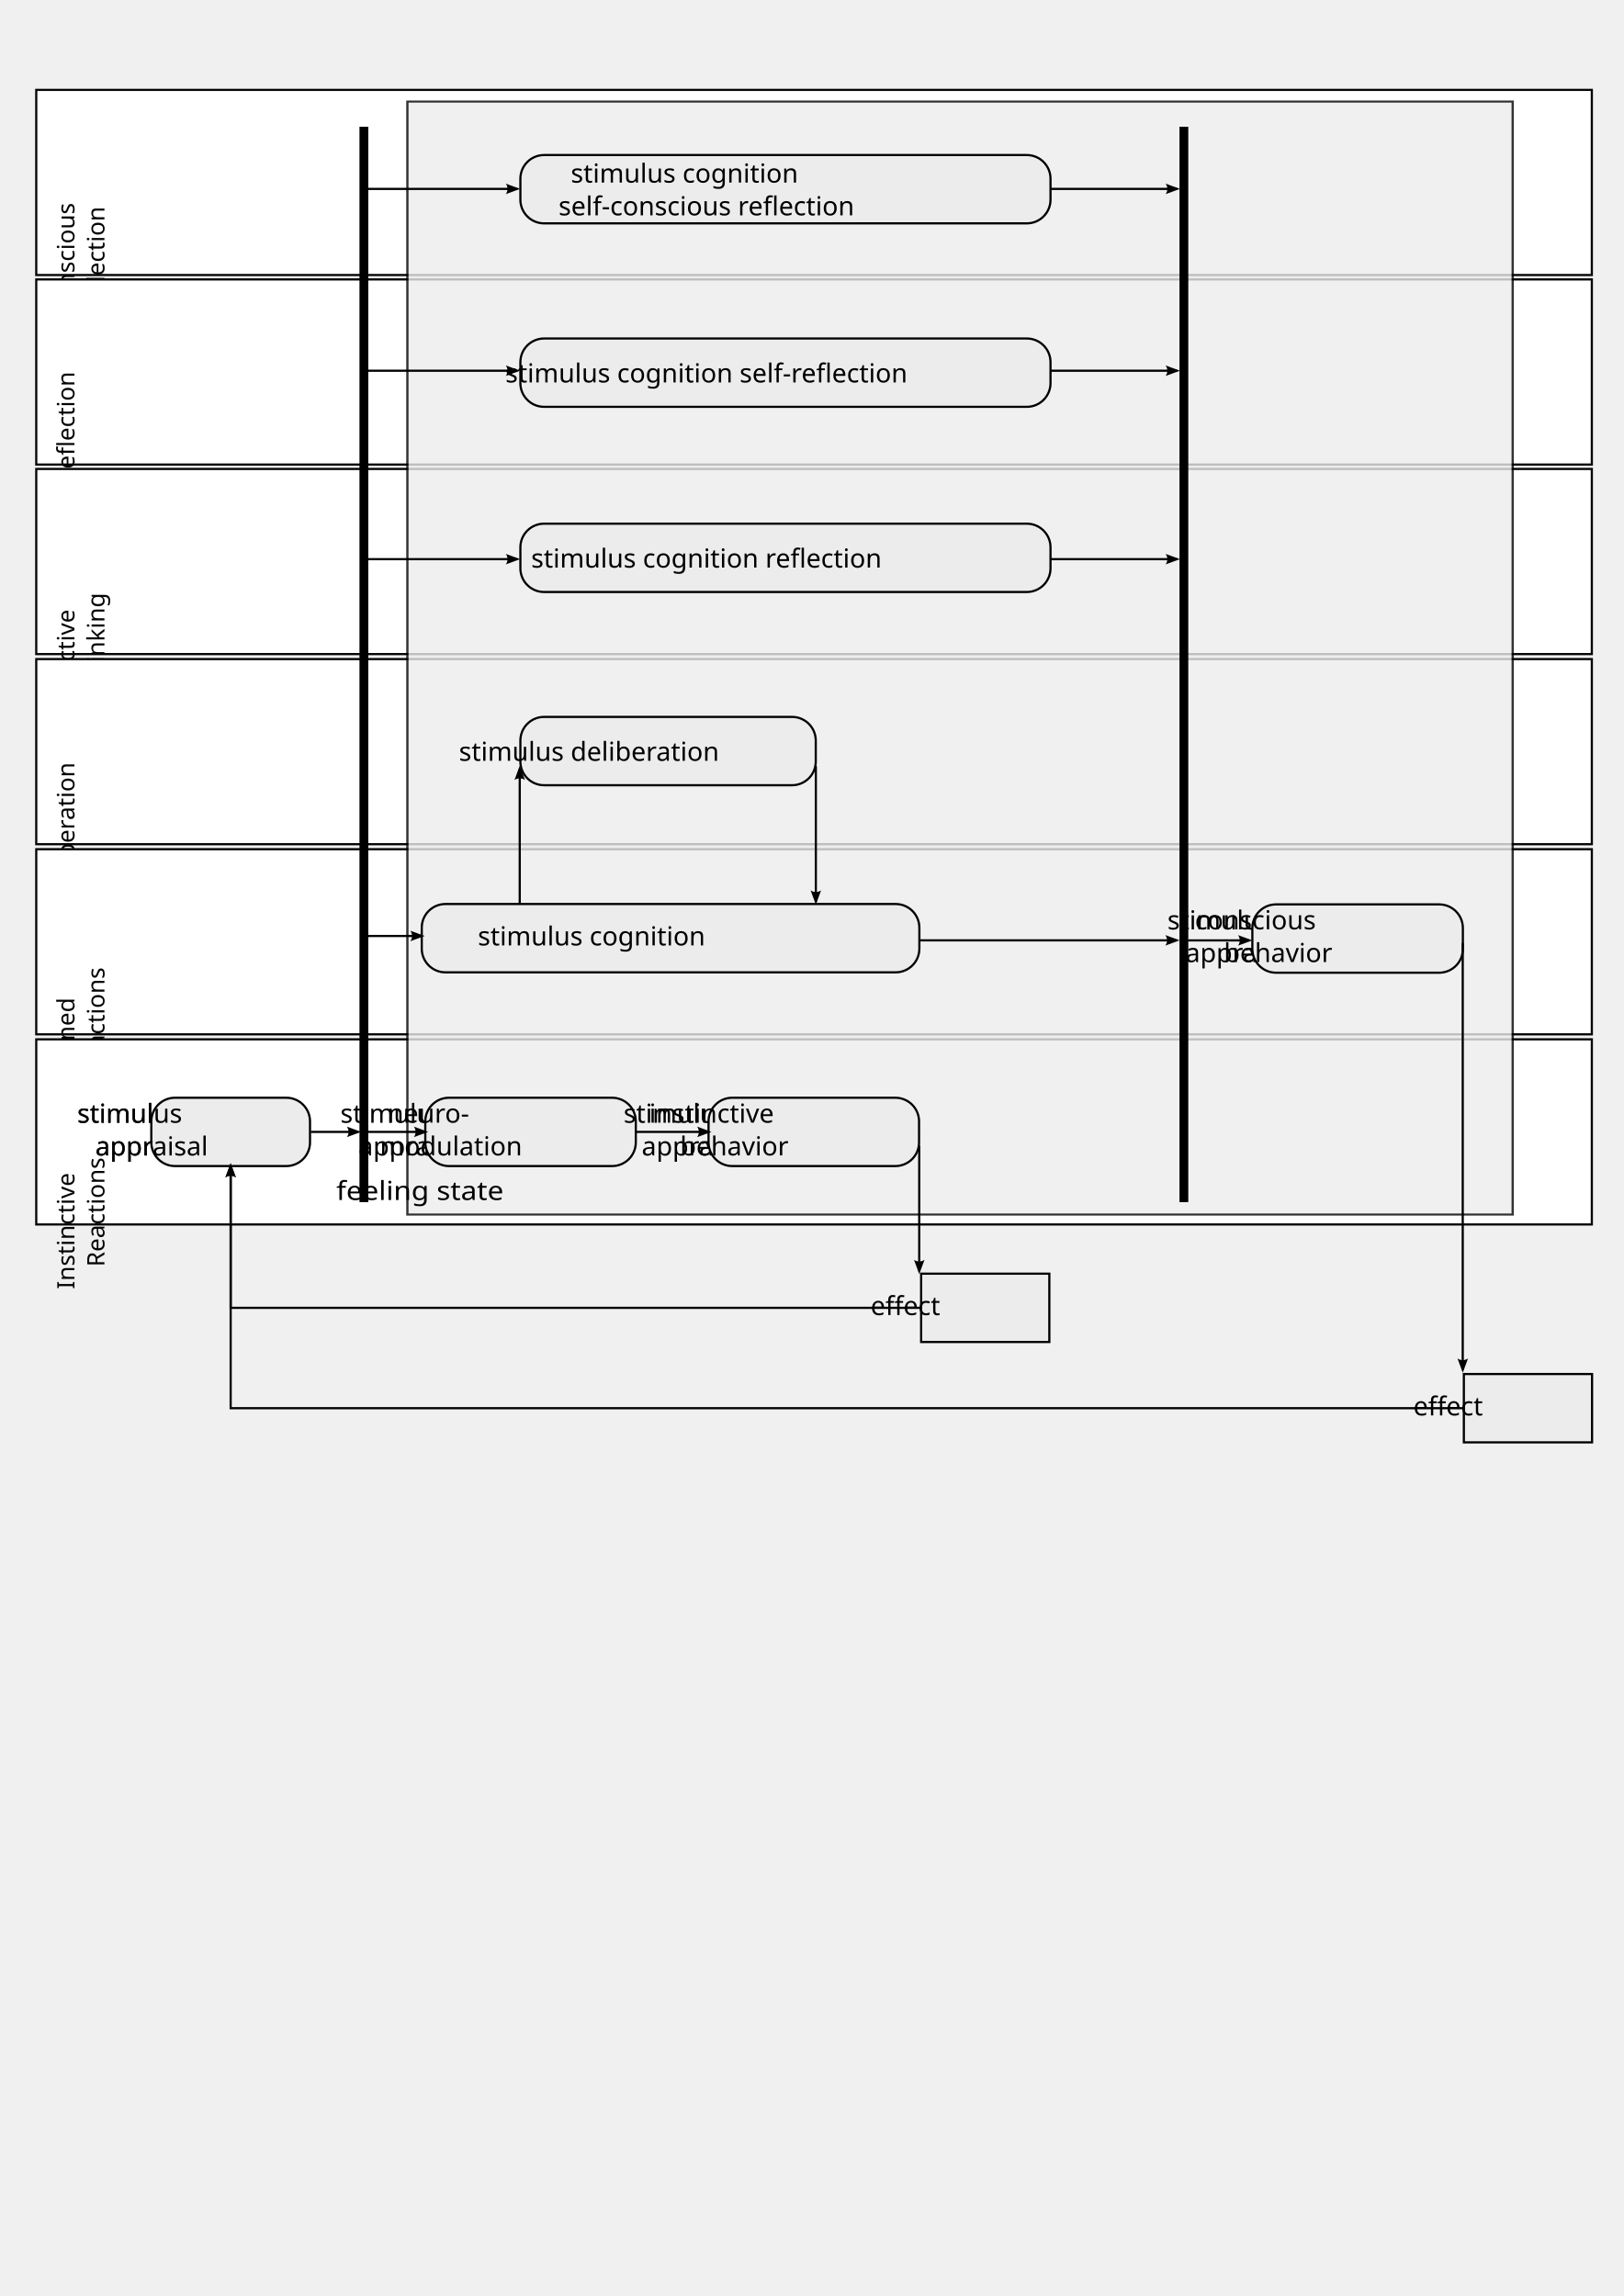
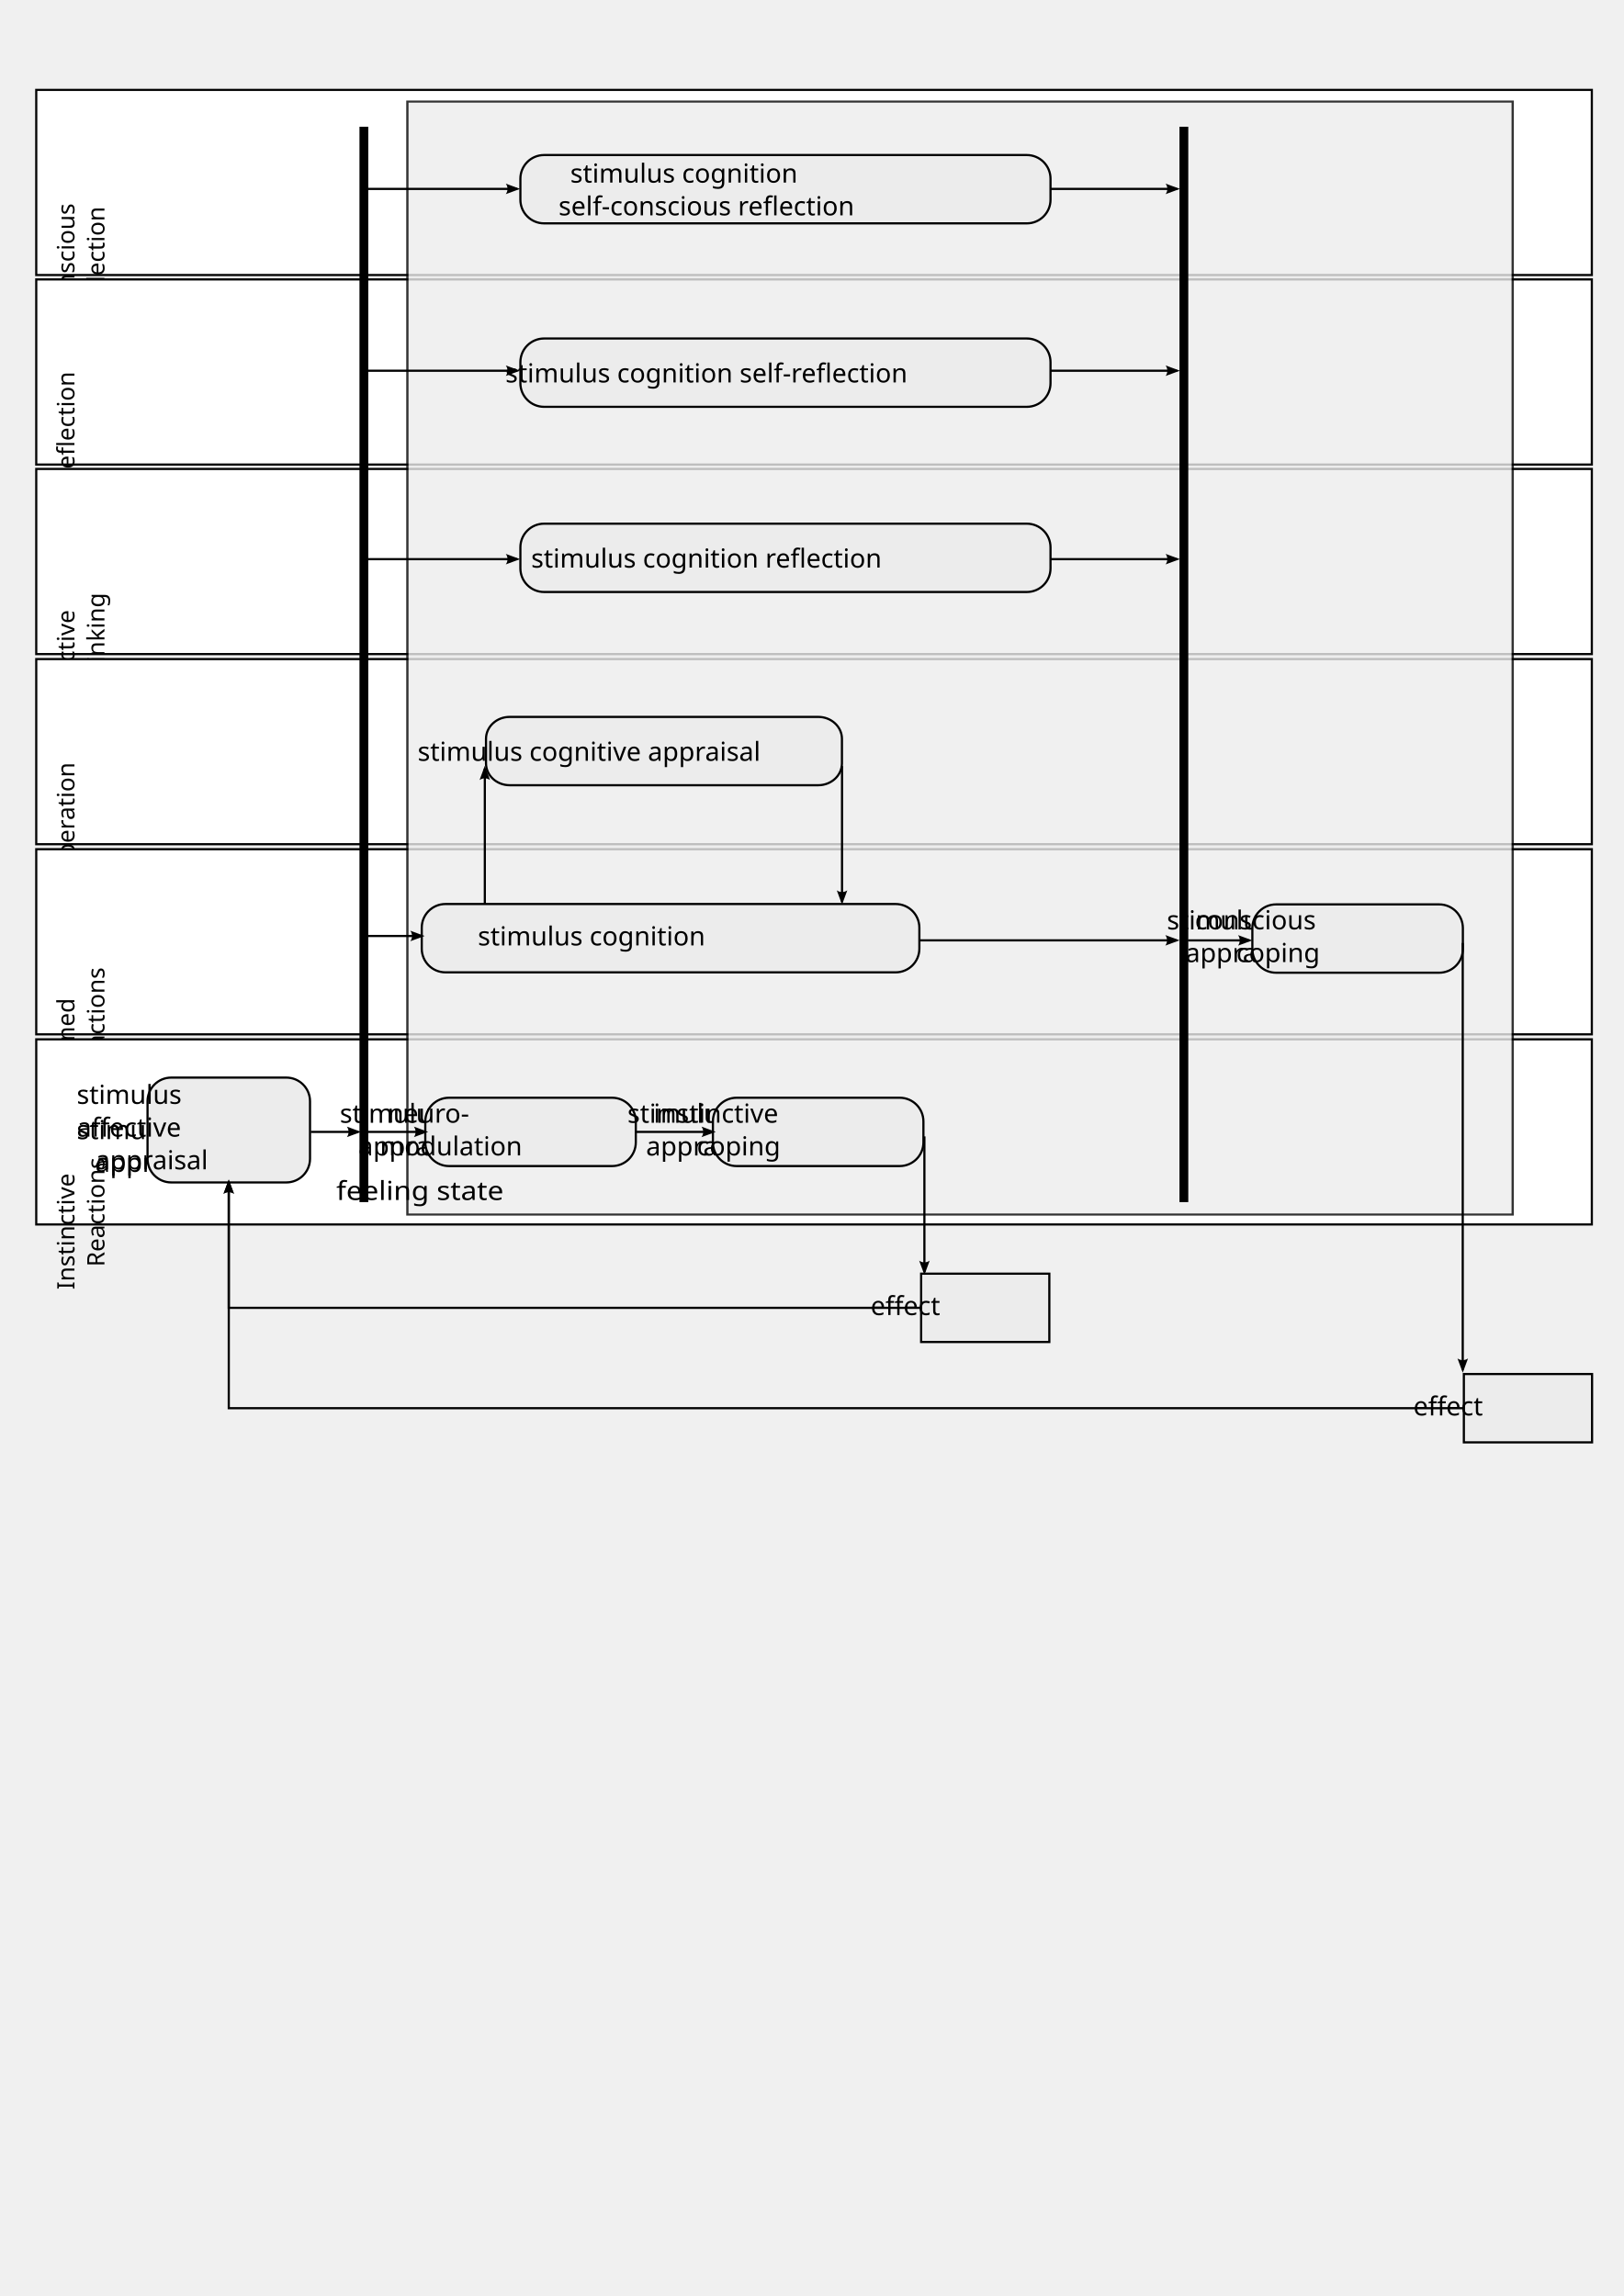
<svg xmlns="http://www.w3.org/2000/svg" width="744.094" height="1052.362" id="svg2" version="1.1">
  <defs id="defs4">
    <marker orient="auto" refY="0.0" refX="0.0" id="Arrow2Mend" style="overflow:visible;">
      <path id="path3924" style="fill-rule:evenodd;stroke-width:0.625;stroke-linejoin:round;" d="M 8.719,4.034 L -2.207,0.016 L 8.719,-4.002 C 6.973,-1.63 6.983,1.616 8.719,4.034 z " transform="scale(0.6) rotate(180) translate(0,0)" />
    </marker>
    <marker orient="auto" refY="0.0" refX="0.0" id="Arrow1Lend" style="overflow:visible;">
      <path id="path3900" d="M 0.0,0.0 L 5.0,-5.0 L -12.5,0.0 L 5.0,5.0 L 0.0,0.0 z " style="fill-rule:evenodd;stroke:#000000;stroke-width:1.0pt;" transform="scale(0.8) rotate(180) translate(12.5,0)" />
    </marker>
+     <marker orient="auto" refY="0" refX="0" id="Arrow2Mend-1" style="overflow:visible">
+       <path id="path3924-7" style="fill-rule:evenodd;stroke-width:0.625;stroke-linejoin:round" d="M 8.719,4.034 -2.207,0.016 8.719,-4.002 c -1.745,2.372 -1.735,5.617 -6e-7,8.035 z" transform="scale(-0.6,-0.6)" />
+     </marker>
  </defs>
-   <g id="layer1" style="opacity:0.98">
+   <g id="layer1" style="opacity:0.98;display:inline">
    <g id="g3780" transform="translate(-57.15229,0)">
      <rect y="41.199" x="73.761" height="84.853" width="712.881" id="rect2985" style="fill:#ffffff;fill-opacity:1;stroke:#000000;stroke-width:1;stroke-opacity:1" />
      <text transform="matrix(0,-1,1,0,0,0)" id="text3774" y="91.262" x="-83.988" style="font-size:40px;font-style:normal;font-weight:normal;line-height:125%;letter-spacing:0px;word-spacing:0px;fill:#000000;fill-opacity:1;stroke:none;font-family:Sans" xml:space="preserve">
-         <tspan style="font-size:11px;text-align:center;text-anchor:middle" y="91.262" x="-82.237" id="tspan3776">Self-Conscious </tspan>
+         <tspan style="font-size:11px;text-align:center;text-anchor:middle" y="91.262" x="-82.463" id="tspan3776">Self-Conscious </tspan>
        <tspan id="tspan3778" style="font-size:11px;text-align:center;text-anchor:middle" y="105.012" x="-83.988">Reflection</tspan>
      </text>
    </g>
    <g id="g3786" transform="translate(-57.15229,86.87312)">
      <rect style="fill:#ffffff;fill-opacity:1;stroke:#000000;stroke-width:1;stroke-opacity:1" id="rect3788" width="712.881" height="84.853" x="73.761" y="41.199" />
      <text xml:space="preserve" style="font-size:40px;font-style:normal;font-weight:normal;line-height:125%;letter-spacing:0px;word-spacing:0px;fill:#000000;fill-opacity:1;stroke:none;font-family:Sans" x="-83.988" y="91.262" id="text3790" transform="matrix(0,-1,1,0,0,0)">
        <tspan x="-83.988" y="91.262" style="font-size:11px;text-align:center;text-anchor:middle" id="tspan3794">Self-Reflection</tspan>
      </text>
    </g>
    <g transform="translate(-57.15229,173.7462)" id="g3806">
      <rect y="41.199" x="73.761" height="84.853" width="712.881" id="rect3808" style="fill:#ffffff;fill-opacity:1;stroke:#000000;stroke-width:1;stroke-opacity:1" />
      <text transform="matrix(0,-1,1,0,0,0)" id="text3810" y="91.262" x="-83.988" style="font-size:40px;font-style:normal;font-weight:normal;line-height:125%;letter-spacing:0px;word-spacing:0px;fill:#000000;fill-opacity:1;stroke:none;font-family:Sans" xml:space="preserve">
-         <tspan id="tspan3814" style="font-size:11px;text-align:center;text-anchor:middle" y="91.262" x="-82.237">Reflective </tspan>
+         <tspan id="tspan3814" style="font-size:11px;text-align:center;text-anchor:middle" y="91.262" x="-82.463">Reflective </tspan>
        <tspan style="font-size:11px;text-align:center;text-anchor:middle" y="105.012" x="-83.988" id="tspan3858">Thinking</tspan>
      </text>
    </g>
    <g id="g3816" transform="translate(-57.15229,260.8891)">
      <rect style="fill:#ffffff;fill-opacity:1;stroke:#000000;stroke-width:1;stroke-opacity:1" id="rect3818" width="712.881" height="84.853" x="73.761" y="41.199" />
      <text xml:space="preserve" style="font-size:40px;font-style:normal;font-weight:normal;line-height:125%;letter-spacing:0px;word-spacing:0px;fill:#000000;fill-opacity:1;stroke:none;font-family:Sans" x="-83.988" y="91.262" id="text3820" transform="matrix(0,-1,1,0,0,0)">
        <tspan x="-83.988" y="91.262" style="font-size:11px;text-align:center;text-anchor:middle" id="tspan3824">Deliberation</tspan>
      </text>
    </g>
    <g transform="translate(-57.15229,348.032)" id="g3826">
      <rect y="41.199" x="73.761" height="84.853" width="712.881" id="rect3828" style="fill:#ffffff;fill-opacity:1;stroke:#000000;stroke-width:1;stroke-opacity:1" />
      <text transform="matrix(0,-1,1,0,0,0)" id="text3830" y="91.262" x="-83.988" style="font-size:40px;font-style:normal;font-weight:normal;line-height:125%;letter-spacing:0px;word-spacing:0px;fill:#000000;fill-opacity:1;stroke:none;font-family:Sans" xml:space="preserve">
-         <tspan id="tspan3834" style="font-size:11px;text-align:center;text-anchor:middle" y="91.262" x="-82.237">Learned </tspan>
+         <tspan id="tspan3834" style="font-size:11px;text-align:center;text-anchor:middle" y="91.262" x="-82.463">Learned </tspan>
        <tspan style="font-size:11px;text-align:center;text-anchor:middle" y="105.012" x="-83.988" id="tspan3852">Reactions</tspan>
      </text>
    </g>
    <g id="g3836" transform="translate(-42,435.1748)">
      <rect style="fill:#ffffff;fill-opacity:1;stroke:#000000;stroke-width:1;stroke-opacity:1" id="rect3838" width="712.881" height="84.853" x="58.609" y="41.199" />
      <text xml:space="preserve" style="font-size:40px;font-style:normal;font-weight:normal;line-height:125%;letter-spacing:0px;word-spacing:0px;fill:#000000;fill-opacity:1;stroke:none;font-family:Sans" x="-83.988" y="76.109" id="text3840" transform="matrix(0,-1,1,0,0,0)">
-         <tspan x="-82.237" y="76.109" style="font-size:11px;text-align:center;text-anchor:middle" id="tspan3844"> Instinctive </tspan>
+         <tspan x="-82.463" y="76.109" style="font-size:11px;text-align:center;text-anchor:middle" id="tspan3844"> Instinctive </tspan>
        <tspan x="-83.988" y="89.859" style="font-size:11px;text-align:center;text-anchor:middle" id="tspan3848">Reactions</tspan>
      </text>
    </g>
  </g>
  <g id="layer2" style="display:inline">
    <g transform="matrix(1.100864,0,0,1,-59.81943,22.22336)" id="g4745">
      <rect y="24.331" x="223.925" height="510.127" width="460.124" id="rect4747" style="opacity:0.8;fill:#ececec;fill-opacity:1;stroke:#000000;stroke-width:0.953;stroke-opacity:1" />
      <text id="text4749" y="527.775" x="265.554" style="font-size:40px;font-style:normal;font-weight:normal;line-height:125%;letter-spacing:0px;word-spacing:0px;fill:#000000;fill-opacity:1;stroke:none;font-family:Sans" xml:space="preserve">
        <tspan style="font-size:12px;text-align:center;text-anchor:middle" y="527.775" x="265.554" id="tspan4757">feeling state</tspan>
      </text>
    </g>
-     <g id="g4541" transform="translate(-54.58086,0)">
+     <g id="g4541" transform="translate(-54.58086,7.50399)">
      <text id="text3865" y="514.612" x="160.485" style="font-size:40px;font-style:normal;font-weight:normal;line-height:125%;letter-spacing:0px;word-spacing:0px;fill:#000000;fill-opacity:1;stroke:none;font-family:Sans" xml:space="preserve">
-         <tspan id="tspan3869" style="font-size:12px;text-align:center;text-anchor:middle" y="514.612" x="162.395">stimulus </tspan>
+         <tspan id="tspan3869" style="font-size:12px;text-align:center;text-anchor:middle" y="514.612" x="162.149">stimulus </tspan>
        <tspan id="tspan3881" style="font-size:12px;text-align:center;text-anchor:middle" y="529.612" x="160.485">appraisal</tspan>
      </text>
-       <rect style="fill:#ececec;fill-opacity:1;stroke:#000000;stroke-width:1;stroke-opacity:1" id="rect4527" width="72.731" height="31.315" x="123.92" y="503.144" ry="10.859" rx="10.859" />
-       <text xml:space="preserve" style="font-size:40px;font-style:normal;font-weight:normal;line-height:125%;letter-spacing:0px;word-spacing:0px;fill:#000000;fill-opacity:1;stroke:none;font-family:Sans" x="160.485" y="514.612" id="text4529">
-         <tspan x="162.395" y="514.612" style="font-size:12px;text-align:center;text-anchor:middle" id="tspan4531">stimulus </tspan>
-         <tspan x="160.485" y="529.612" style="font-size:12px;text-align:center;text-anchor:middle" id="tspan4533">appraisal</tspan>
+       <rect style="fill:#ececec;fill-opacity:1;stroke:#000000;stroke-width:1;stroke-opacity:1" id="rect4527" width="74.463" height="48.054" x="122.188" y="486.404" ry="10.859" rx="10.859" />
+       <text xml:space="preserve" style="font-size:40px;font-style:normal;font-weight:normal;line-height:125%;letter-spacing:0px;word-spacing:0px;fill:#000000;fill-opacity:1;stroke:none;font-family:Sans" x="160.485" y="498.449" id="text4529">
+         <tspan x="162.149" y="498.449" style="font-size:12px;text-align:center;text-anchor:middle" id="tspan4531">stimulus </tspan>
+         <tspan x="160.485" y="513.449" style="font-size:12px;text-align:center;text-anchor:middle" id="tspan3100">affective</tspan>
+         <tspan x="160.485" y="528.449" style="font-size:12px;text-align:center;text-anchor:middle" id="tspan4533">appraisal</tspan>
      </text>
    </g>
    <g id="g3853" transform="translate(61.19545,0)">
      <text xml:space="preserve" style="font-size:40px;font-style:normal;font-weight:normal;line-height:125%;letter-spacing:0px;word-spacing:0px;fill:#000000;fill-opacity:1;stroke:none;font-family:Sans" x="165.263" y="514.612" id="text3855">
-         <tspan x="167.174" y="514.612" style="font-size:12px;text-align:center;text-anchor:middle" id="tspan3857">stimulus </tspan>
+         <tspan x="166.928" y="514.612" style="font-size:12px;text-align:center;text-anchor:middle" id="tspan3857">stimulus </tspan>
        <tspan x="165.263" y="529.612" style="font-size:12px;text-align:center;text-anchor:middle" id="tspan3859">appraisal</tspan>
      </text>
      <rect ry="10.859" y="503.144" x="133.704" height="31.315" width="96.47" id="rect3861" style="fill:#ececec;fill-opacity:1;stroke:#000000;stroke-width:1;stroke-opacity:1" rx="10.859" />
      <text id="text3863" y="514.576" x="181.909" style="font-size:40px;font-style:normal;font-weight:normal;line-height:125%;letter-spacing:0px;word-spacing:0px;fill:#000000;fill-opacity:1;stroke:none;font-family:Sans" xml:space="preserve">
        <tspan id="tspan3867" style="font-size:12px;text-align:center;text-anchor:middle" y="514.576" x="181.909">neuro-</tspan>
        <tspan style="font-size:12px;text-align:center;text-anchor:middle" y="529.576" x="181.909" id="tspan3872">modulation</tspan>
      </text>
    </g>
    <g id="g3874" transform="translate(63.64213,-108.9638)">
      <rect rx="10.859" ry="10.859" y="523.319" x="129.634" height="31.315" width="228.039" id="rect3882" style="fill:#ececec;fill-opacity:1;stroke:#000000;stroke-width:1;stroke-opacity:1" />
      <text id="text3884" y="542.287" x="243.844" style="font-size:40px;font-style:normal;font-weight:normal;line-height:125%;letter-spacing:0px;word-spacing:0px;fill:#000000;fill-opacity:1;stroke:none;font-family:Sans" xml:space="preserve">
        <tspan id="tspan3888" style="font-size:12px;text-align:center;text-anchor:middle" y="542.287" x="243.844">stimulus cognition</tspan>
      </text>
    </g>
-     <g transform="translate(191,0)" id="g3890">
+     <g transform="translate(193,0)" id="g3890">
      <text id="text3892" y="514.612" x="165.263" style="font-size:40px;font-style:normal;font-weight:normal;line-height:125%;letter-spacing:0px;word-spacing:0px;fill:#000000;fill-opacity:1;stroke:none;font-family:Sans" xml:space="preserve">
-         <tspan id="tspan3894" style="font-size:12px;text-align:center;text-anchor:middle" y="514.612" x="167.174">stimulus </tspan>
+         <tspan id="tspan3894" style="font-size:12px;text-align:center;text-anchor:middle" y="514.612" x="166.928">stimulus </tspan>
        <tspan id="tspan3896" style="font-size:12px;text-align:center;text-anchor:middle" y="529.612" x="165.263">appraisal</tspan>
      </text>
      <rect rx="10.859" style="fill:#ececec;fill-opacity:1;stroke:#000000;stroke-width:1;stroke-opacity:1" id="rect3898" width="96.47" height="31.315" x="133.704" y="503.144" ry="10.859" />
      <text xml:space="preserve" style="font-size:40px;font-style:normal;font-weight:normal;line-height:125%;letter-spacing:0px;word-spacing:0px;fill:#000000;fill-opacity:1;stroke:none;font-family:Sans" x="181.909" y="514.576" id="text3900">
        <tspan x="181.909" y="514.576" style="font-size:12px;text-align:center;text-anchor:middle" id="tspan3908">instinctive</tspan>
-         <tspan x="181.909" y="529.576" style="font-size:12px;text-align:center;text-anchor:middle" id="tspan4286">behavior</tspan>
+         <tspan x="181.909" y="529.576" style="font-size:12px;text-align:center;text-anchor:middle" id="tspan4286">coping</tspan>
      </text>
    </g>
-     <path style="fill:none;stroke:#000000;stroke-width:1px;stroke-linecap:butt;stroke-linejoin:miter;stroke-opacity:1;marker-end:url(#Arrow2Mend)" d="m 291.369,518.801 33.335,0" id="path3910" />
+     <path style="fill:none;stroke:#000000;stroke-width:1px;stroke-linecap:butt;stroke-linejoin:miter;stroke-opacity:1;marker-end:url(#Arrow2Mend)" d="m 291.369,518.801 35.335,0" id="path3910" />
    <path style="fill:none;stroke:#000000;stroke-width:1px;stroke-linecap:butt;stroke-linejoin:miter;stroke-opacity:1;marker-end:url(#Arrow2Mend)" d="m 168.499,518.801 26.4,0" id="path3914" />
    <g transform="translate(87.88876,-154.6459)" id="g4290">
-       <rect style="fill:#ececec;fill-opacity:1;stroke:#000000;stroke-width:1;stroke-opacity:1" id="rect4298" width="135.36" height="31.315" x="150.588" y="483.234" ry="10.859" rx="10.859" />
+       <rect style="fill:#ececec;fill-opacity:1;stroke:#000000;stroke-width:1;stroke-opacity:1" id="rect4298" width="163.116" height="31.315" x="134.833" y="483.234" ry="10.043" rx="10.859" />
      <text xml:space="preserve" style="font-size:40px;font-style:normal;font-weight:normal;line-height:125%;letter-spacing:0px;word-spacing:0px;fill:#000000;fill-opacity:1;stroke:none;font-family:Sans" x="218.459" y="503.365" id="text4300">
-         <tspan x="218.459" y="503.365" style="font-size:12px;text-align:center;text-anchor:middle" id="tspan4302">stimulus deliberation</tspan>
+         <tspan x="218.459" y="503.365" style="font-size:12px;text-align:center;text-anchor:middle" id="tspan4302">stimulus cognitive appraisal</tspan>
      </text>
    </g>
    <g id="g4306" transform="translate(109.5271,-243.2096)">
      <rect rx="10.859" ry="10.859" y="483.234" x="128.95" height="31.315" width="242.942" id="rect4308" style="fill:#ececec;fill-opacity:1;stroke:#000000;stroke-width:1;stroke-opacity:1" />
      <text id="text4310" y="503.365" x="250.611" style="font-size:40px;font-style:normal;font-weight:normal;line-height:125%;letter-spacing:0px;word-spacing:0px;fill:#000000;fill-opacity:1;stroke:none;font-family:Sans" xml:space="preserve">
        <tspan id="tspan4312" style="font-size:12px;text-align:center;text-anchor:middle" y="503.365" x="250.611">stimulus cognition reflection</tspan>
      </text>
    </g>
    <g transform="translate(67.21355,-328.0827)" id="g5436">
      <rect style="fill:#ececec;fill-opacity:1;stroke:#000000;stroke-width:1;stroke-opacity:1" id="rect5438" width="242.942" height="31.315" x="171.264" y="483.234" ry="10.859" rx="10.859" />
      <text xml:space="preserve" style="font-size:40px;font-style:normal;font-weight:normal;line-height:125%;letter-spacing:0px;word-spacing:0px;fill:#000000;fill-opacity:1;stroke:none;font-family:Sans" x="292.925" y="503.365" id="text5440">
        <tspan x="292.925" y="503.365" style="font-size:12px;text-align:center;text-anchor:middle" id="tspan5442">stimulus cognition self-reflection</tspan>
      </text>
    </g>
    <g id="g5444" transform="translate(109.5271,-652.5171)">
      <rect rx="10.859" ry="10.859" y="723.58" x="128.95" height="31.315" width="242.942" id="rect5446" style="fill:#ececec;fill-opacity:1;stroke:#000000;stroke-width:1;stroke-opacity:1" />
      <text id="text5448" y="736.211" x="250.611" style="font-size:40px;font-style:normal;font-weight:normal;line-height:125%;letter-spacing:0px;word-spacing:0px;fill:#000000;fill-opacity:1;stroke:none;font-family:Sans" xml:space="preserve">
-         <tspan id="tspan5450" style="font-size:12px;text-align:center;text-anchor:middle" y="736.211" x="252.522">stimulus cognition </tspan>
+         <tspan id="tspan5450" style="font-size:12px;text-align:center;text-anchor:middle" y="736.211" x="252.276">stimulus cognition </tspan>
        <tspan style="font-size:12px;text-align:center;text-anchor:middle" y="751.211" x="250.611" id="tspan6596">self-conscious reflection</tspan>
      </text>
    </g>
    <rect style="fill:#000000;fill-opacity:1;stroke:none" id="rect5452" width="4.041" height="492.881" x="164.736" y="58.098" rx="0" ry="0" />
    <path style="fill:none;stroke:#000000;stroke-width:1px;stroke-linecap:butt;stroke-linejoin:miter;stroke-opacity:1;marker-end:url(#Arrow2Mend)" d="m 165.062,429.005 28.214,0" id="path5454" />
    <path id="path5640" d="m 142.427,518.801 21.758,0" style="fill:none;stroke:#000000;stroke-width:1px;stroke-linecap:butt;stroke-linejoin:miter;stroke-opacity:1;marker-end:url(#Arrow2Mend)" />
-     <path id="path5642" d="m 238.18,414.493 0,-62.184" style="fill:none;stroke:#000000;stroke-width:1px;stroke-linecap:butt;stroke-linejoin:miter;stroke-opacity:1;marker-end:url(#Arrow2Mend)" />
-     <path style="fill:none;stroke:#000000;stroke-width:1px;stroke-linecap:butt;stroke-linejoin:miter;stroke-opacity:1;marker-end:url(#Arrow2Mend)" d="m 373.875,351.127 0,62.184" id="path5644" />
+     <path id="path5642" d="m 222.18,414.493 0,-62.184" style="fill:none;stroke:#000000;stroke-width:1px;stroke-linecap:butt;stroke-linejoin:miter;stroke-opacity:1;marker-end:url(#Arrow2Mend)" />
+     <path style="fill:none;stroke:#000000;stroke-width:1px;stroke-linecap:butt;stroke-linejoin:miter;stroke-opacity:1;marker-end:url(#Arrow2Mend)" d="m 385.875,351.127 0,62.184" id="path5644" />
    <g transform="translate(256.5707,60.4648)" id="g5646">
      <rect style="fill:#ececec;fill-opacity:1;stroke:#000000;stroke-width:1;stroke-opacity:1" id="rect5648" width="58.753" height="31.315" x="165.556" y="523.319" ry="0" rx="10.859" />
      <text xml:space="preserve" style="font-size:40px;font-style:normal;font-weight:normal;line-height:125%;letter-spacing:0px;word-spacing:0px;fill:#000000;fill-opacity:1;stroke:none;font-family:Sans" x="194.748" y="542.287" id="text5650">
        <tspan x="194.748" y="542.287" style="font-size:12px;text-align:center;text-anchor:middle" id="tspan5652">effect</tspan>
      </text>
    </g>
-     <path style="fill:none;stroke:#000000;stroke-width:1px;stroke-linecap:butt;stroke-linejoin:miter;stroke-opacity:1;marker-end:url(#Arrow2Mend)" d="m 422.127,599.441 -316.422,0 0,-64.983" id="path6214" />
-     <path id="path6592" d="m 421.256,525.056 0,57.6" style="fill:none;stroke:#000000;stroke-width:1px;stroke-linecap:butt;stroke-linejoin:miter;stroke-opacity:1;marker-end:url(#Arrow2Mend)" />
+     <path style="fill:none;stroke:#000000;stroke-width:1px;stroke-linecap:butt;stroke-linejoin:miter;stroke-opacity:1;marker-end:url(#Arrow2Mend)" d="m 422.127,599.441 -317.288,0 0,-57.479" id="path6214" />
    <path style="fill:none;stroke:#000000;stroke-width:1px;stroke-linecap:butt;stroke-linejoin:miter;stroke-opacity:1;marker-end:url(#Arrow2Mend)" d="m 165.062,256.289 71.961,0" id="path6600" />
    <path id="path6602" d="m 165.062,169.921 71.961,0" style="fill:none;stroke:#000000;stroke-width:1px;stroke-linecap:butt;stroke-linejoin:miter;stroke-opacity:1;marker-end:url(#Arrow2Mend)" />
    <path style="fill:none;stroke:#000000;stroke-width:1px;stroke-linecap:butt;stroke-linejoin:miter;stroke-opacity:1;marker-end:url(#Arrow2Mend)" d="m 165.062,86.584 71.961,0" id="path6604" />
    <rect ry="0" rx="0" y="58.098" x="540.513" height="492.881" width="4.041" id="rect6606" style="fill:#000000;fill-opacity:1;stroke:none" />
    <path id="path6608" d="m 481.419,256.289 57.979,0" style="fill:none;stroke:#000000;stroke-width:1px;stroke-linecap:butt;stroke-linejoin:miter;stroke-opacity:1;marker-end:url(#Arrow2Mend)" />
    <path style="fill:none;stroke:#000000;stroke-width:1px;stroke-linecap:butt;stroke-linejoin:miter;stroke-opacity:1;marker-end:url(#Arrow2Mend)" d="m 481.419,169.921 57.979,0" id="path6610" />
    <path id="path6612" d="m 481.419,86.584 57.979,0" style="fill:none;stroke:#000000;stroke-width:1px;stroke-linecap:butt;stroke-linejoin:miter;stroke-opacity:1;marker-end:url(#Arrow2Mend)" />
    <path id="path6614" d="m 421.641,431.005 117.621,0" style="fill:none;stroke:#000000;stroke-width:1px;stroke-linecap:butt;stroke-linejoin:miter;stroke-opacity:1;marker-end:url(#Arrow2Mend)" />
    <g id="g6616" transform="translate(440.2146,-88.62058)">
      <text xml:space="preserve" style="font-size:40px;font-style:normal;font-weight:normal;line-height:125%;letter-spacing:0px;word-spacing:0px;fill:#000000;fill-opacity:1;stroke:none;font-family:Sans" x="165.263" y="514.612" id="text6618">
-         <tspan x="167.174" y="514.612" style="font-size:12px;text-align:center;text-anchor:middle" id="tspan6620">stimulus </tspan>
+         <tspan x="166.928" y="514.612" style="font-size:12px;text-align:center;text-anchor:middle" id="tspan6620">stimulus </tspan>
        <tspan x="165.263" y="529.612" style="font-size:12px;text-align:center;text-anchor:middle" id="tspan6622">appraisal</tspan>
      </text>
      <rect ry="10.859" y="503.144" x="133.704" height="31.315" width="96.47" id="rect6624" style="fill:#ececec;fill-opacity:1;stroke:#000000;stroke-width:1;stroke-opacity:1" rx="10.859" />
      <text id="text6626" y="514.576" x="181.909" style="font-size:40px;font-style:normal;font-weight:normal;line-height:125%;letter-spacing:0px;word-spacing:0px;fill:#000000;fill-opacity:1;stroke:none;font-family:Sans" xml:space="preserve">
        <tspan id="tspan6630" style="font-size:12px;text-align:center;text-anchor:middle" y="514.576" x="181.909">conscious</tspan>
-         <tspan style="font-size:12px;text-align:center;text-anchor:middle" y="529.576" x="181.909" id="tspan6634">behavior</tspan>
+         <tspan style="font-size:12px;text-align:center;text-anchor:middle" y="529.576" x="181.909" id="tspan6634">coping</tspan>
      </text>
    </g>
    <path id="path6636" d="m 544.374,431.025 28.214,0" style="fill:none;stroke:#000000;stroke-width:1px;stroke-linecap:butt;stroke-linejoin:miter;stroke-opacity:1;marker-end:url(#Arrow2Mend)" />
    <g id="g6638" transform="translate(505.285,106.4648)">
      <rect rx="10.859" ry="0" y="523.319" x="165.556" height="31.315" width="58.753" id="rect6640" style="fill:#ececec;fill-opacity:1;stroke:#000000;stroke-width:1;stroke-opacity:1" />
      <text id="text6642" y="542.287" x="194.748" style="font-size:40px;font-style:normal;font-weight:normal;line-height:125%;letter-spacing:0px;word-spacing:0px;fill:#000000;fill-opacity:1;stroke:none;font-family:Sans" xml:space="preserve">
        <tspan id="tspan6644" style="font-size:12px;text-align:center;text-anchor:middle" y="542.287" x="194.748">effect</tspan>
      </text>
    </g>
    <path style="fill:none;stroke:#000000;stroke-width:1px;stroke-linecap:butt;stroke-linejoin:miter;stroke-opacity:1;marker-end:url(#Arrow2Mend)" d="m 670.328,432.199 0,195.667" id="path6646" />
-     <path id="path6648" d="m 670.841,645.441 -565.136,0 0,-110.983" style="fill:none;stroke:#000000;stroke-width:1px;stroke-linecap:butt;stroke-linejoin:miter;stroke-opacity:1;marker-end:url(#Arrow2Mend);display:inline" />
+     <path id="path6648" d="m 670.841,645.441 -566.002,0 0,-103.479" style="fill:none;stroke:#000000;stroke-width:1px;stroke-linecap:butt;stroke-linejoin:miter;stroke-opacity:1;marker-end:url(#Arrow2Mend);display:inline" />
+     <path style="fill:none;stroke:#000000;stroke-width:1px;stroke-linecap:butt;stroke-linejoin:miter;stroke-opacity:1;marker-end:url(#Arrow2Mend);display:inline" d="m 423.623,520.858 0,62.184" id="path5644-4" />
  </g>
</svg>
